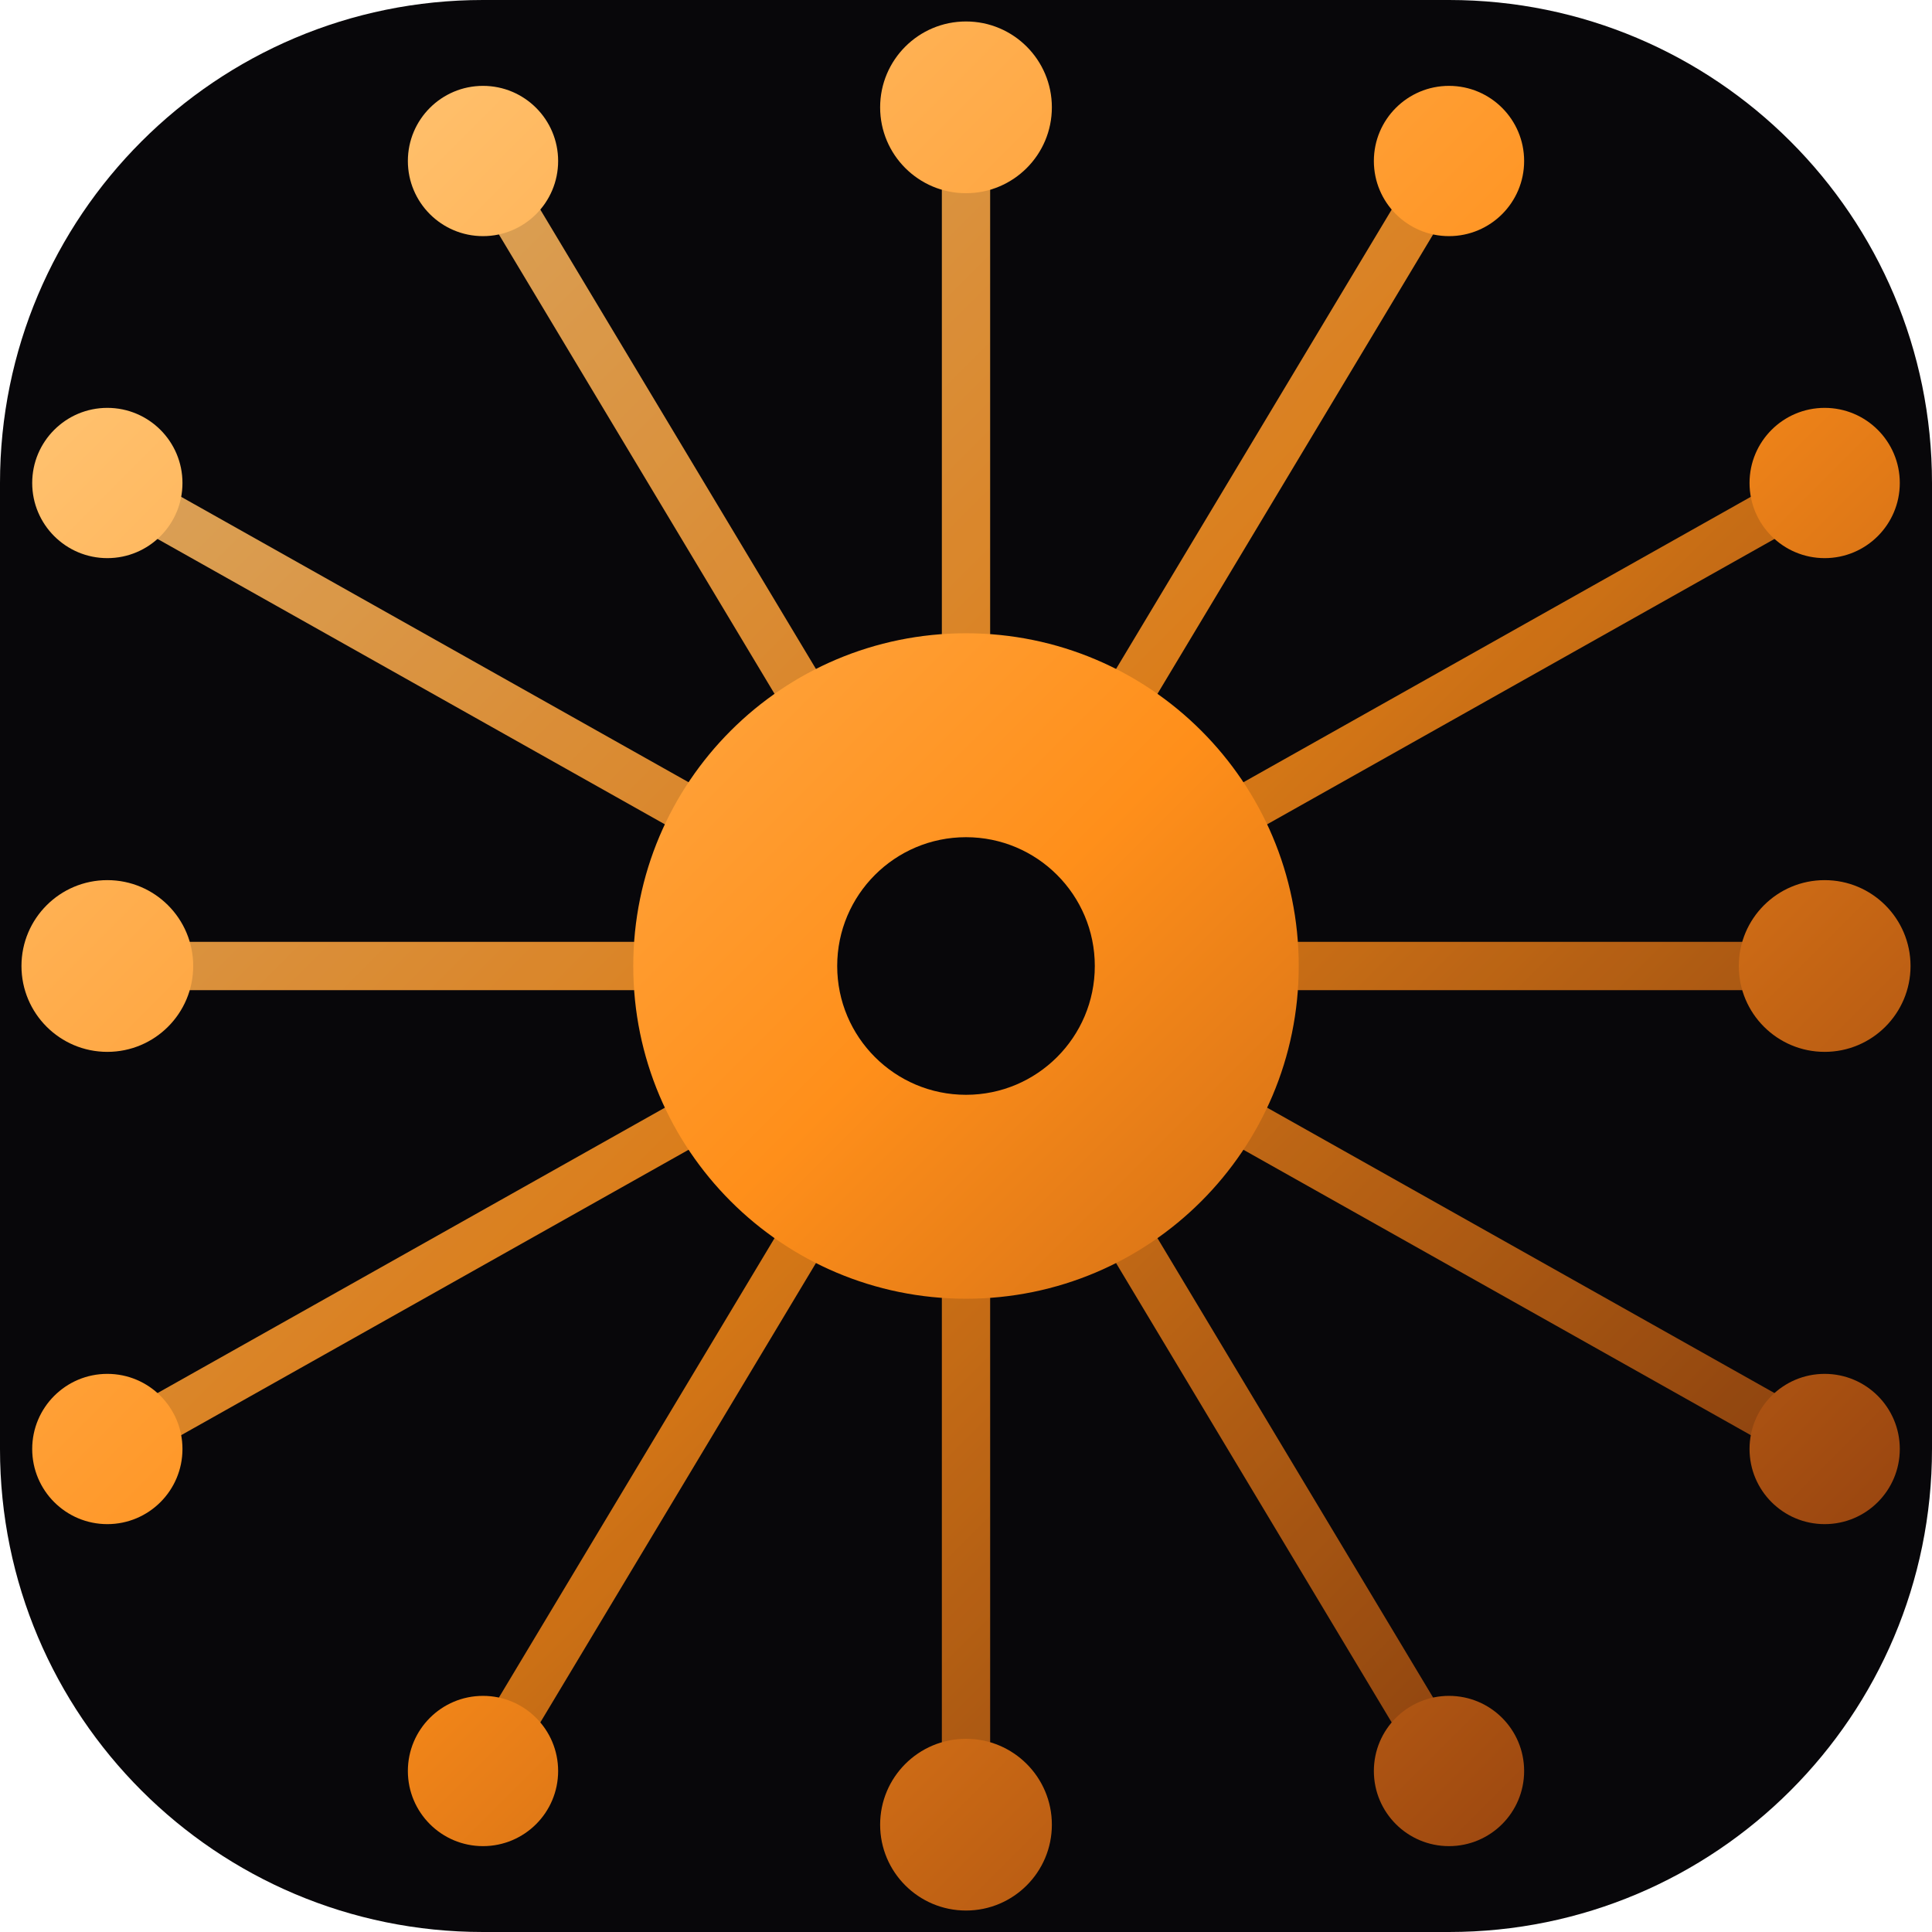
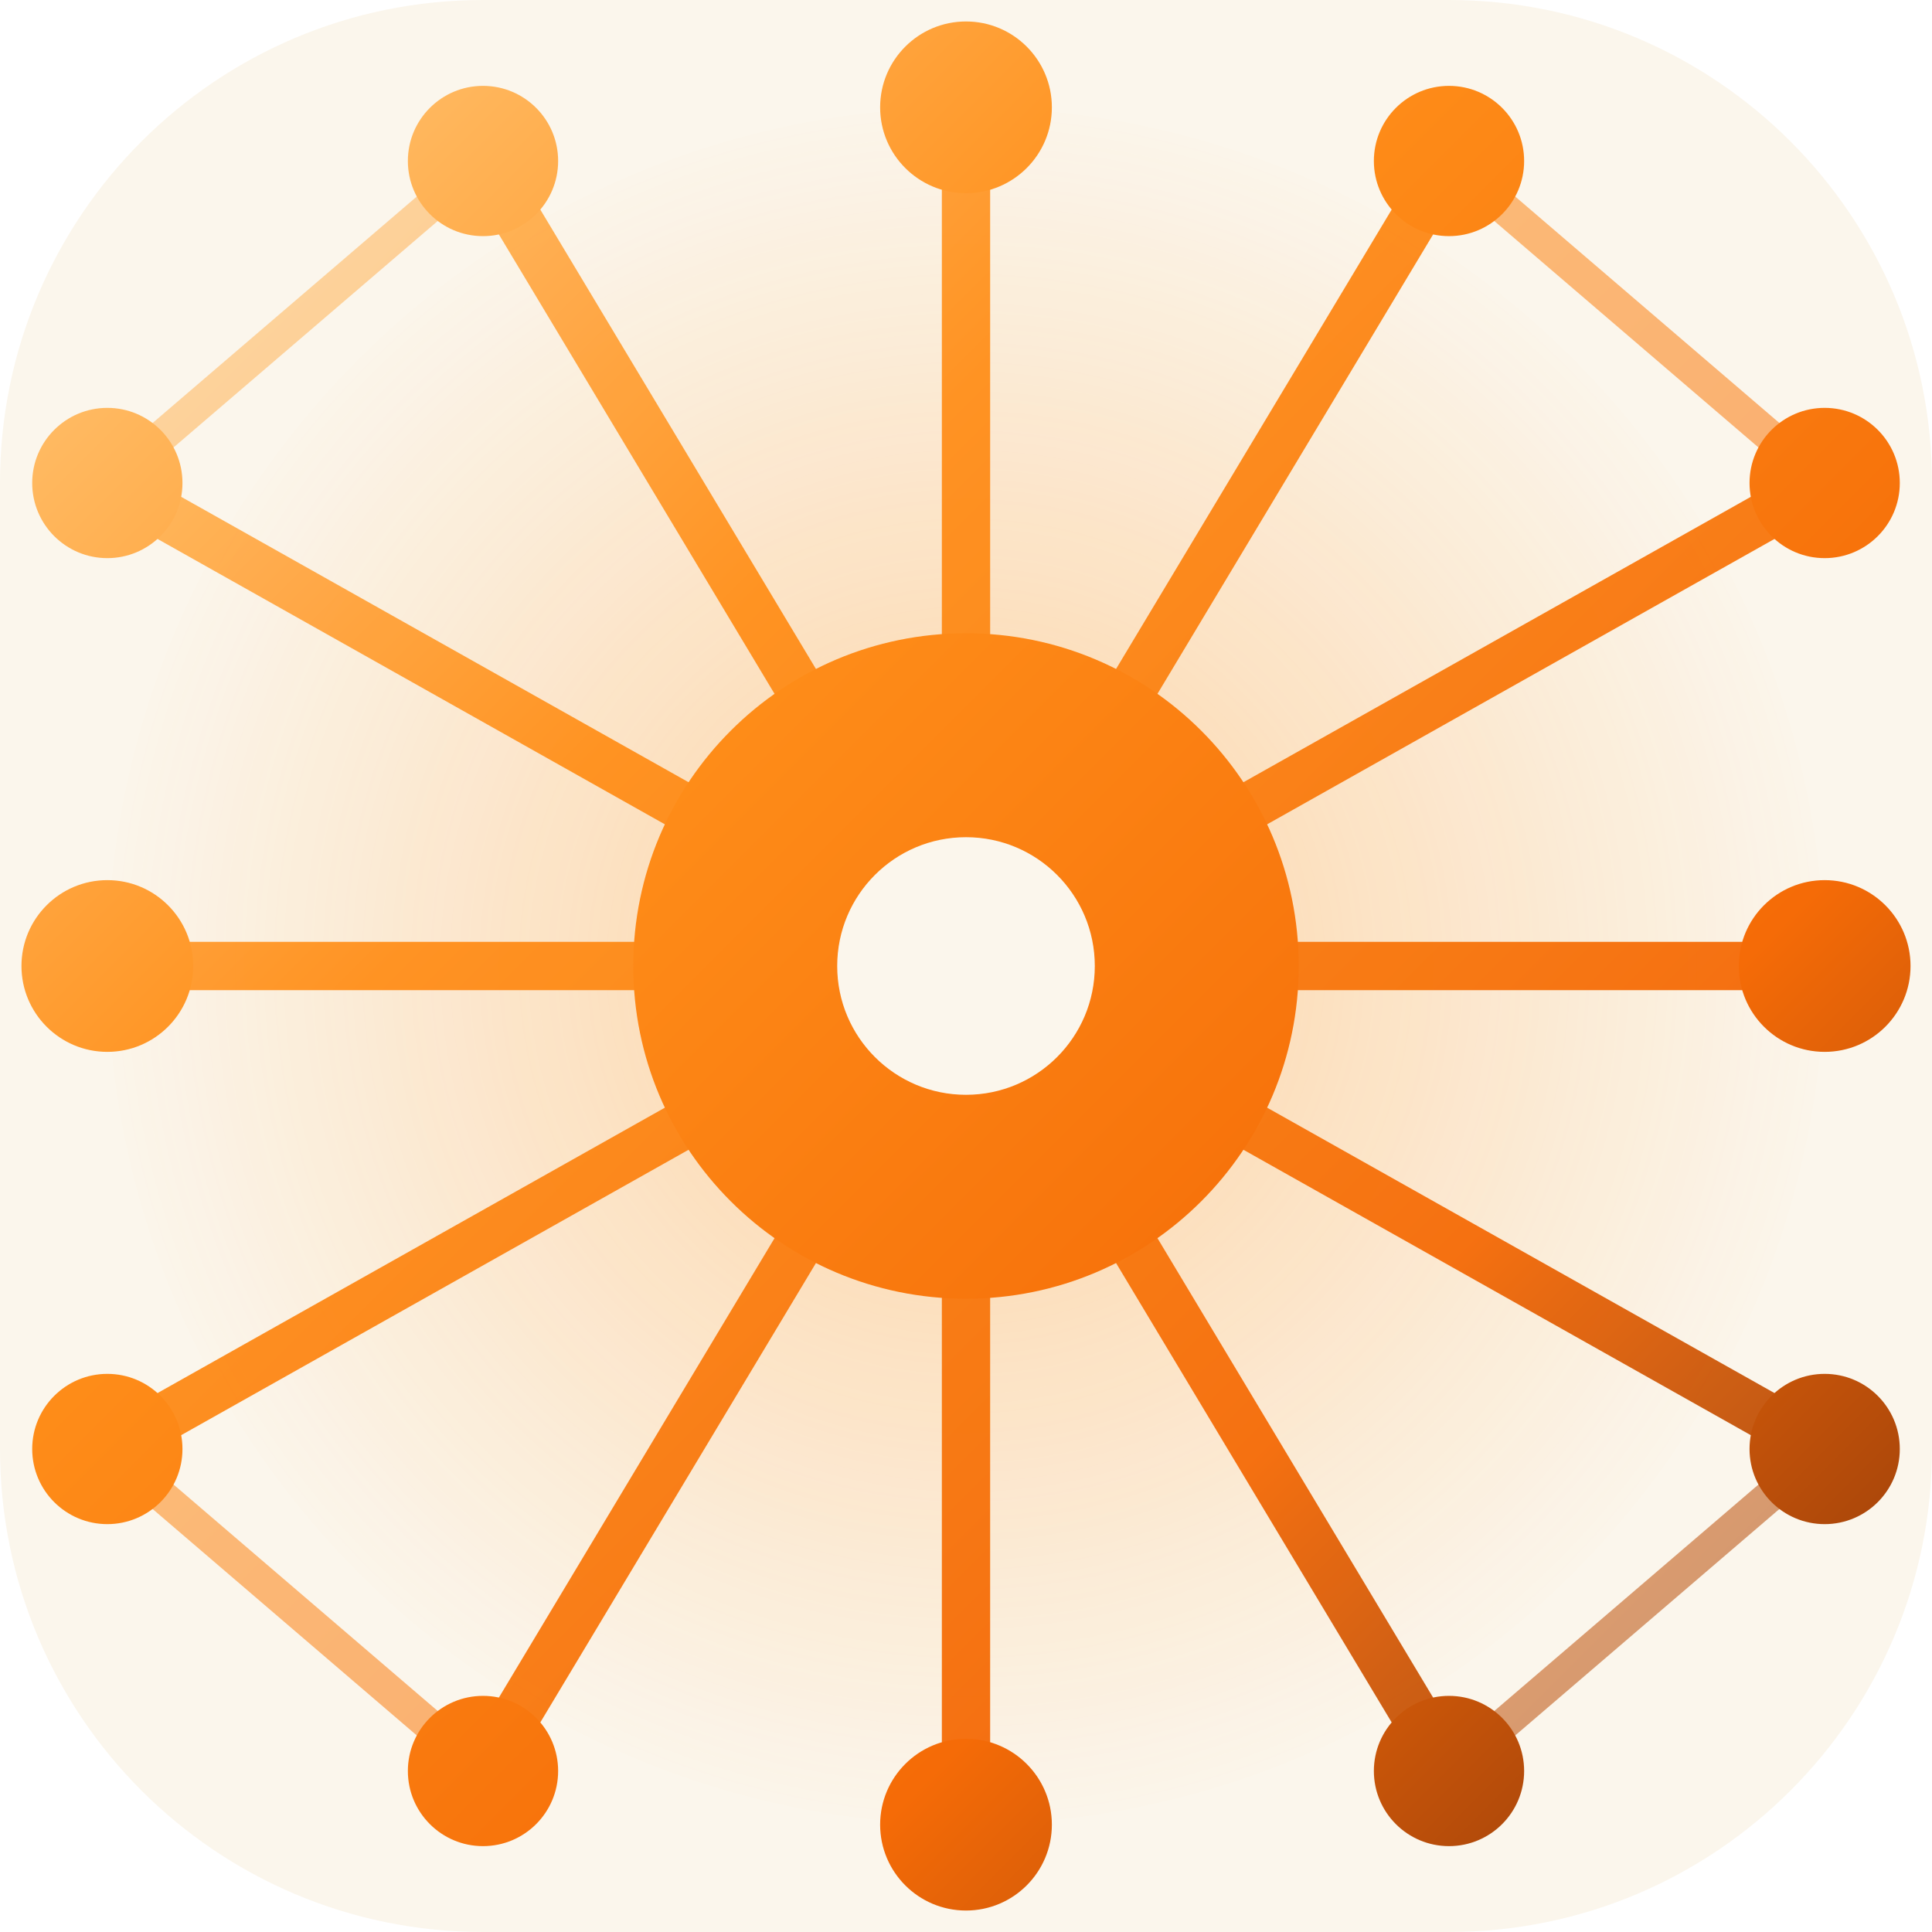
<svg xmlns="http://www.w3.org/2000/svg" viewBox="0 0 36 36">
  <defs>
    <linearGradient id="ember" x1="0" y1="0" x2="36" y2="36" gradientUnits="userSpaceOnUse">
      <stop offset="0" stop-color="#ffd189" />
-       <stop offset="0.5" stop-color="#ff8f1a" />
+       <stop offset="0.35" stop-color="#ff8f1a" />
+       <stop offset="0.7" stop-color="#f56b07" />
      <stop offset="1" stop-color="#7a2f0d" />
    </linearGradient>
+     <radialGradient id="halo" cx="50%" cy="50%" r="50%">
+       <stop offset="0" stop-color="#ff8f1a" stop-opacity="0.35" />
+       <stop offset="1" stop-color="#ff8f1a" stop-opacity="0" />
+     </radialGradient>
  </defs>
-   <rect width="36" height="36" rx="9" fill="#08070a" />
-   <g transform="translate(0 0)">
-     <g stroke="url(#ember)" stroke-width="0.9" stroke-linecap="round" opacity="0.85">
-       <line x1="18" y1="18" x2="9" y2="3" />
-       <line x1="18" y1="18" x2="18" y2="2" />
-       <line x1="18" y1="18" x2="27" y2="3" />
-       <line x1="18" y1="18" x2="34" y2="9" />
-       <line x1="18" y1="18" x2="34" y2="18" />
-       <line x1="18" y1="18" x2="34" y2="27" />
-       <line x1="18" y1="18" x2="27" y2="33" />
-       <line x1="18" y1="18" x2="18" y2="34" />
-       <line x1="18" y1="18" x2="9" y2="33" />
-       <line x1="18" y1="18" x2="2" y2="27" />
-       <line x1="18" y1="18" x2="2" y2="18" />
-       <line x1="18" y1="18" x2="2" y2="9" />
-     </g>
-     <g fill="url(#ember)">
-       <circle cx="9" cy="3" r="1.4" />
-       <circle cx="18" cy="2" r="1.6" />
-       <circle cx="27" cy="3" r="1.4" />
-       <circle cx="34" cy="9" r="1.4" />
-       <circle cx="34" cy="18" r="1.6" />
-       <circle cx="34" cy="27" r="1.4" />
-       <circle cx="27" cy="33" r="1.4" />
-       <circle cx="18" cy="34" r="1.6" />
-       <circle cx="9" cy="33" r="1.4" />
-       <circle cx="2" cy="27" r="1.4" />
-       <circle cx="2" cy="18" r="1.6" />
-       <circle cx="2" cy="9" r="1.4" />
-     </g>
-     <circle cx="18" cy="18" r="6.2" fill="url(#ember)" />
-     <circle cx="18" cy="18" r="2.4" fill="#08070a" />
+   <rect width="36" height="36" rx="9" fill="#fbf6ec" />
+   <circle cx="18" cy="18" r="16" fill="url(#halo)" />
+   <g stroke="url(#ember)" stroke-width="0.9" stroke-linecap="round" opacity="0.95">
+     <line x1="18" y1="18" x2="9" y2="3" />
+     <line x1="18" y1="18" x2="18" y2="2" />
+     <line x1="18" y1="18" x2="27" y2="3" />
+     <line x1="18" y1="18" x2="34" y2="9" />
+     <line x1="18" y1="18" x2="34" y2="18" />
+     <line x1="18" y1="18" x2="34" y2="27" />
+     <line x1="18" y1="18" x2="27" y2="33" />
+     <line x1="18" y1="18" x2="18" y2="34" />
+     <line x1="18" y1="18" x2="9" y2="33" />
+     <line x1="18" y1="18" x2="2" y2="27" />
+     <line x1="18" y1="18" x2="2" y2="18" />
+     <line x1="18" y1="18" x2="2" y2="9" />
  </g>
+   <g stroke="url(#ember)" stroke-width="0.6" stroke-linecap="round" opacity="0.55">
+     <line x1="9" y1="3" x2="2" y2="9" />
+     <line x1="27" y1="3" x2="34" y2="9" />
+     <line x1="34" y1="27" x2="27" y2="33" />
+     <line x1="9" y1="33" x2="2" y2="27" />
+   </g>
+   <g fill="url(#ember)">
+     <circle cx="9" cy="3" r="1.4" />
+     <circle cx="18" cy="2" r="1.6" />
+     <circle cx="27" cy="3" r="1.4" />
+     <circle cx="34" cy="9" r="1.4" />
+     <circle cx="34" cy="18" r="1.6" />
+     <circle cx="34" cy="27" r="1.4" />
+     <circle cx="27" cy="33" r="1.4" />
+     <circle cx="18" cy="34" r="1.6" />
+     <circle cx="9" cy="33" r="1.4" />
+     <circle cx="2" cy="27" r="1.4" />
+     <circle cx="2" cy="18" r="1.6" />
+     <circle cx="2" cy="9" r="1.4" />
+   </g>
+   <circle cx="18" cy="18" r="6.2" fill="url(#ember)" />
+   <circle cx="18" cy="18" r="2.4" fill="#fbf6ec" />
</svg>
